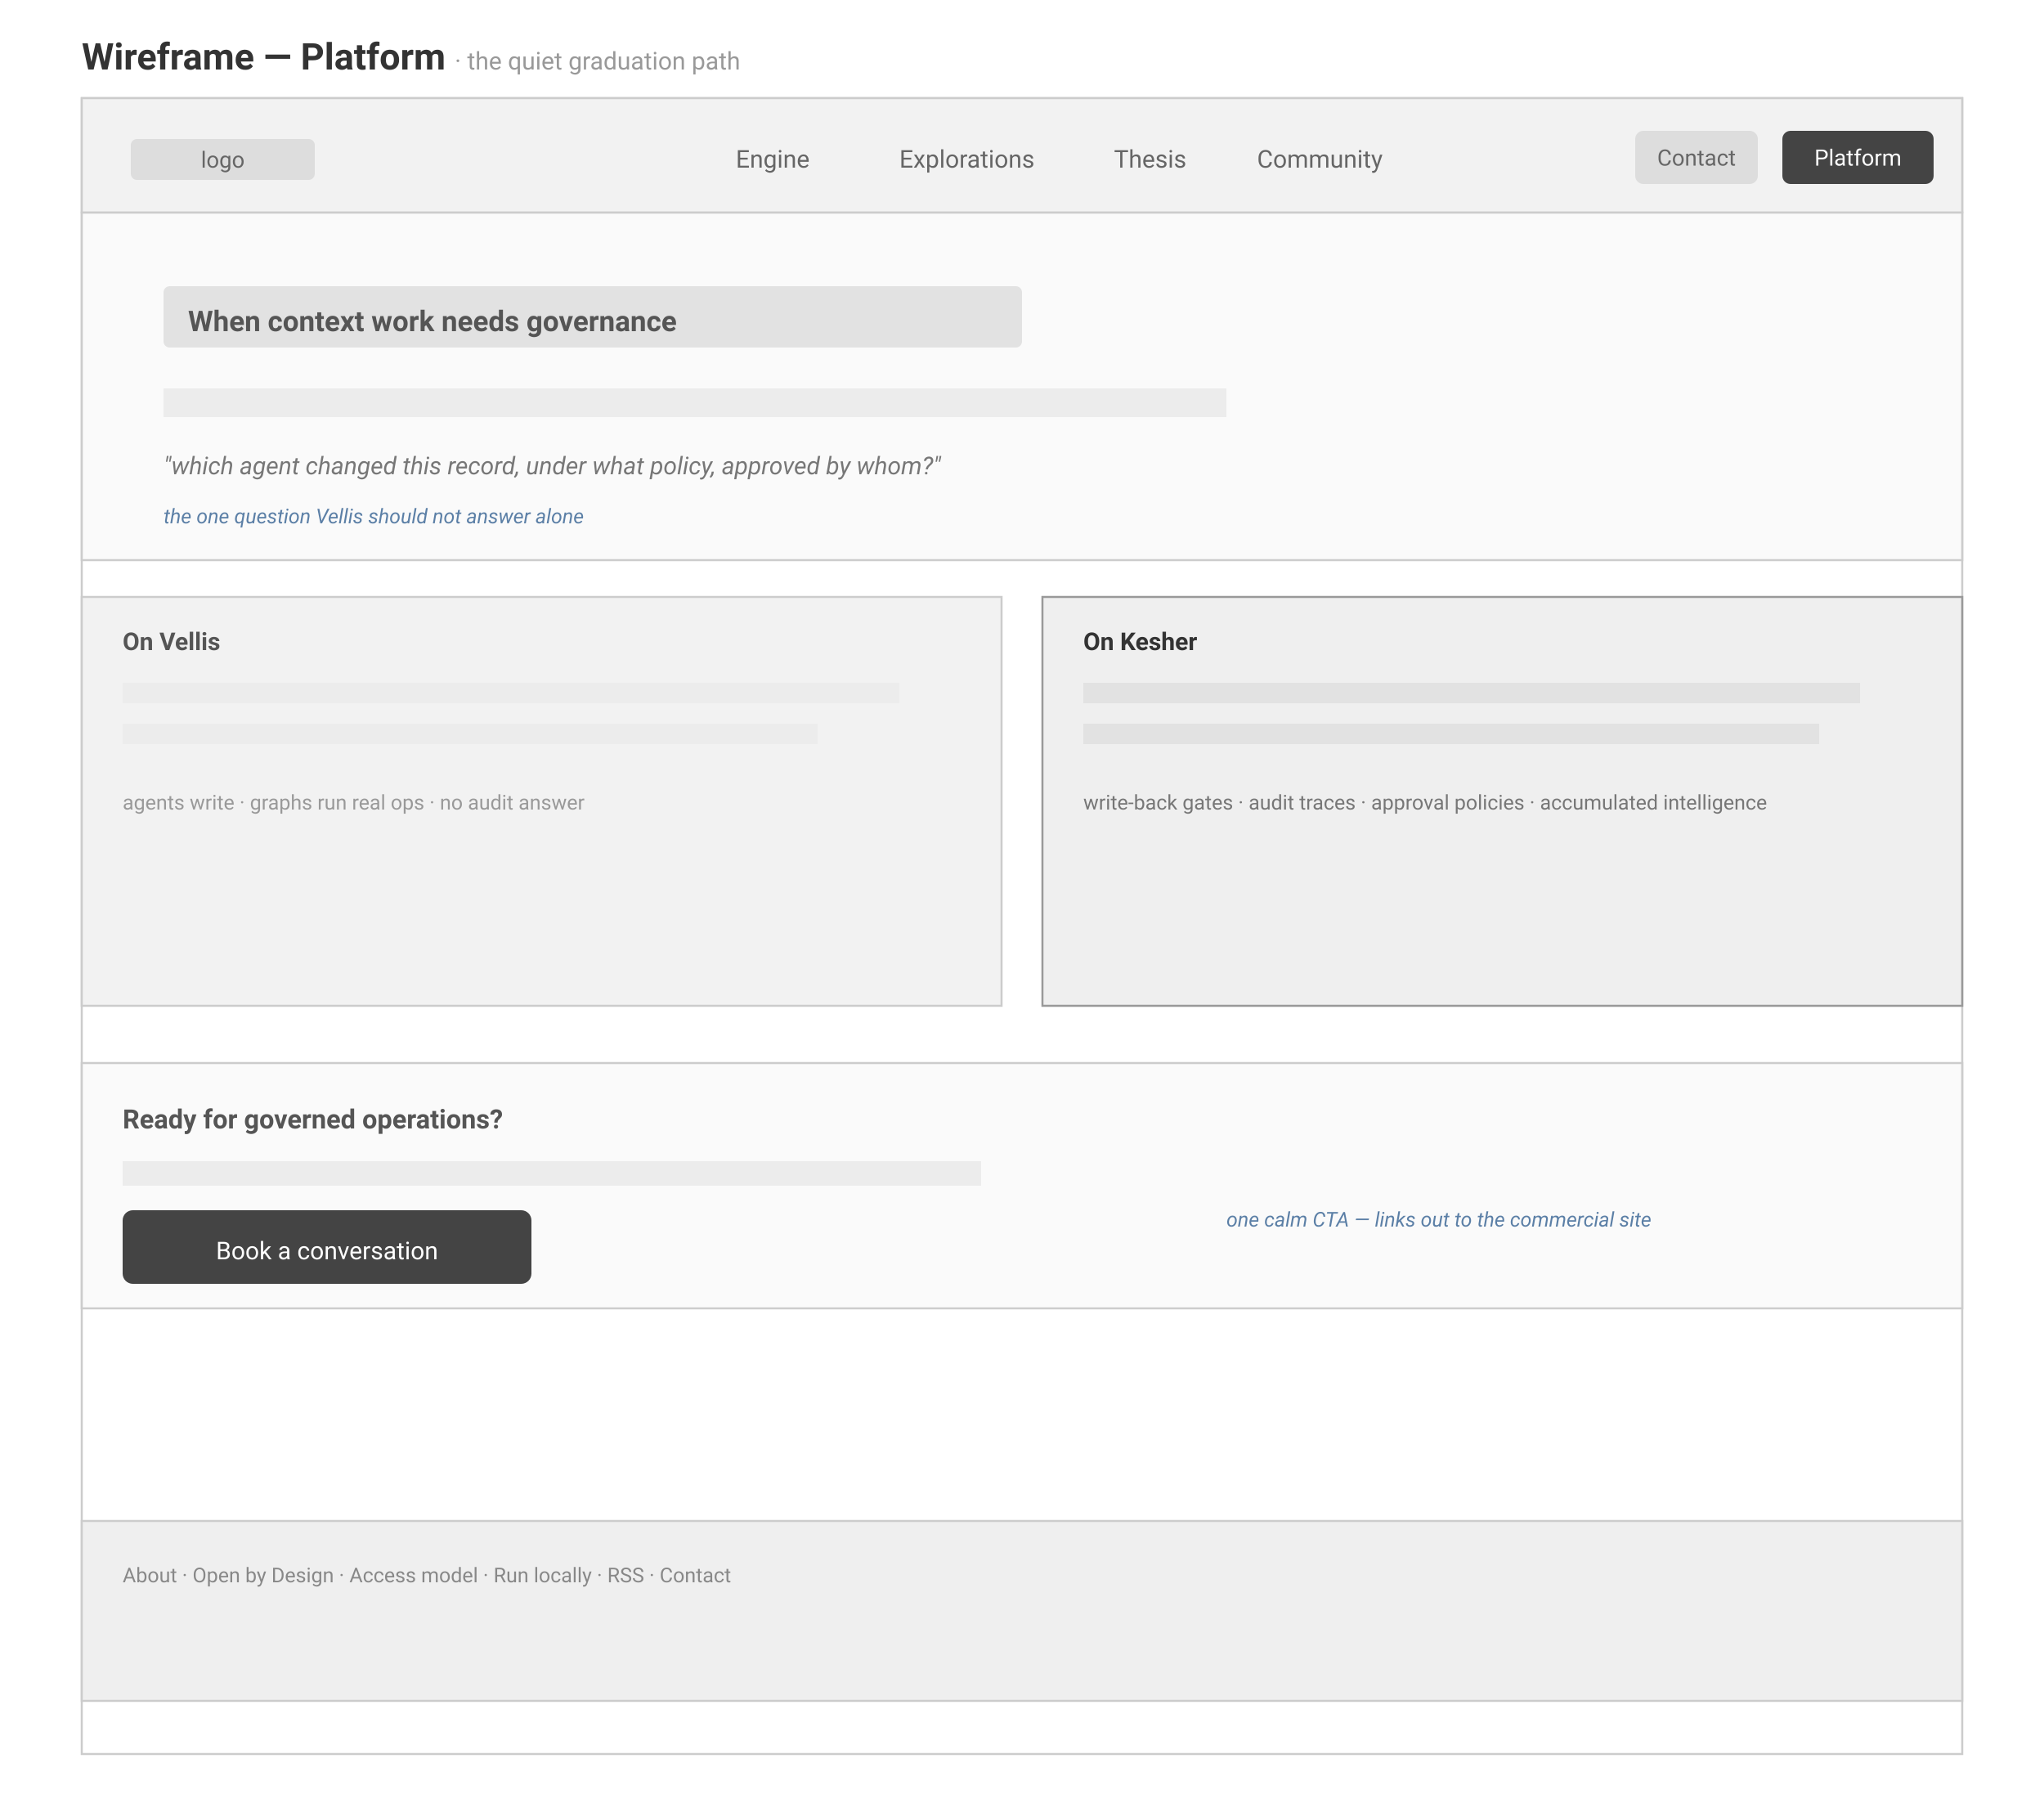
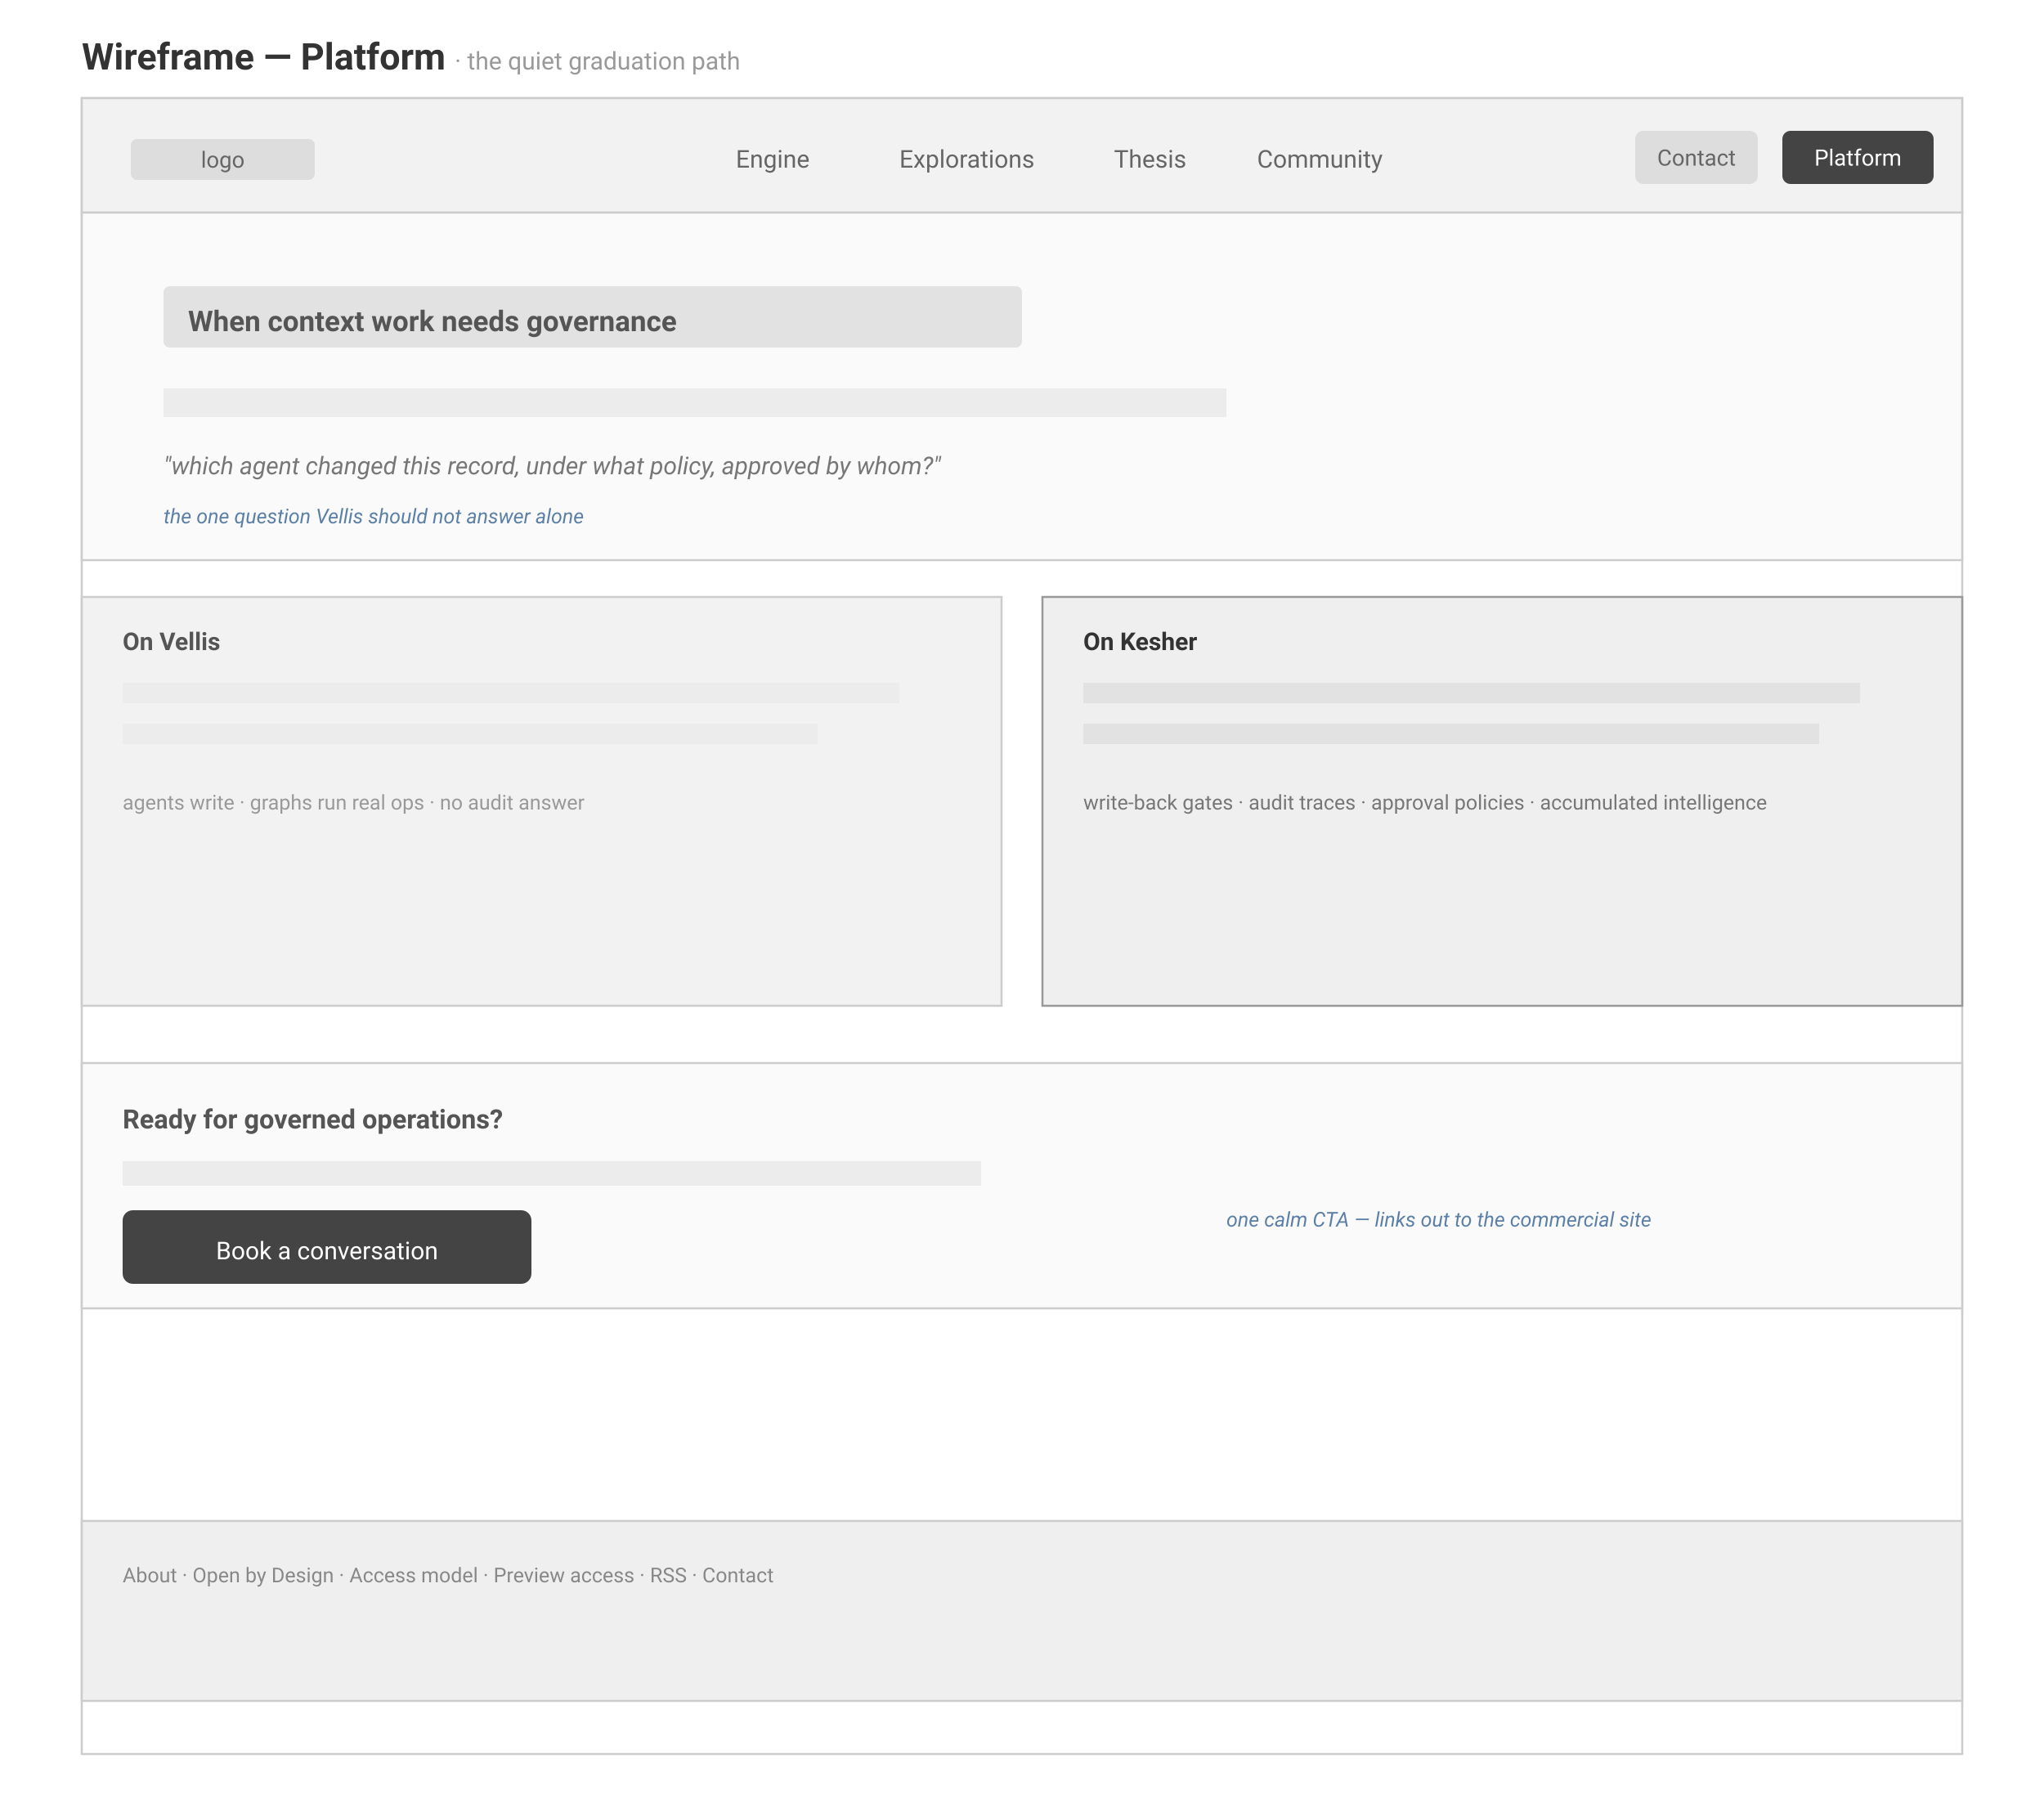
<svg xmlns="http://www.w3.org/2000/svg" viewBox="0 0 1000 880" font-family="-apple-system, BlinkMacSystemFont, 'Segoe UI', Roboto, Arial, sans-serif">
  <rect x="0" y="0" width="1000" height="880" fill="#ffffff" />
  <text x="40" y="34" font-size="18" font-weight="700" fill="#333">Wireframe — Platform  <tspan font-size="12" font-weight="400" fill="#999">· the quiet graduation path</tspan>
  </text>
  <rect x="40" y="48" width="920" height="810" fill="#ffffff" stroke="#cccccc" />
  <rect x="40" y="48" width="920" height="56" fill="#F2F2F2" stroke="#cccccc" />
  <rect x="64" y="68" width="90" height="20" rx="3" fill="#ddd" />
  <text x="109" y="82" font-size="11" text-anchor="middle" fill="#666">logo</text>
  <text x="360" y="82" font-size="12" fill="#666">Engine</text>
  <text x="440" y="82" font-size="12" fill="#666">Explorations</text>
  <text x="545" y="82" font-size="12" fill="#666">Thesis</text>
  <text x="615" y="82" font-size="12" fill="#666">Community</text>
  <rect x="800" y="64" width="60" height="26" rx="4" fill="#ddd" />
  <text x="830" y="81" font-size="11" text-anchor="middle" fill="#666">Contact</text>
  <rect x="872" y="64" width="74" height="26" rx="4" fill="#444" />
  <text x="909" y="81" font-size="11" text-anchor="middle" fill="#fff">Platform</text>
  <rect x="40" y="104" width="920" height="170" fill="#FAFAFA" stroke="#cccccc" />
  <rect x="80" y="140" width="420" height="30" rx="3" fill="#e2e2e2" />
  <text x="92" y="162" font-size="14" font-weight="700" fill="#555">When context work needs governance</text>
  <rect x="80" y="190" width="520" height="14" fill="#ececec" />
  <text x="80" y="232" font-size="12" font-style="italic" fill="#777">"which agent changed this record, under what policy, approved by whom?"</text>
  <text x="80" y="256" font-size="10" font-style="italic" fill="#5B7FA6">the one question Vellis should not answer alone</text>
  <rect x="40" y="292" width="450" height="200" fill="#F2F2F2" stroke="#ccc" />
  <text x="60" y="318" font-size="12" font-weight="700" fill="#555">On Vellis</text>
  <rect x="60" y="334" width="380" height="10" fill="#ececec" />
  <rect x="60" y="354" width="340" height="10" fill="#ececec" />
  <text x="60" y="396" font-size="10" fill="#999">agents write · graphs run real ops · no audit answer</text>
  <rect x="510" y="292" width="450" height="200" fill="#EFEFEF" stroke="#999" />
  <text x="530" y="318" font-size="12" font-weight="700" fill="#333">On Kesher</text>
  <rect x="530" y="334" width="380" height="10" fill="#e2e2e2" />
  <rect x="530" y="354" width="360" height="10" fill="#e2e2e2" />
  <text x="530" y="396" font-size="10" fill="#777">write-back gates · audit traces · approval policies · accumulated intelligence</text>
  <rect x="40" y="520" width="920" height="120" fill="#FAFAFA" stroke="#cccccc" />
  <text x="60" y="552" font-size="13" font-weight="700" fill="#555">Ready for governed operations?</text>
  <rect x="60" y="568" width="420" height="12" fill="#ececec" />
  <rect x="60" y="592" width="200" height="36" rx="5" fill="#444" />
  <text x="160" y="616" font-size="12" text-anchor="middle" fill="#fff">Book a conversation</text>
  <text x="600" y="600" font-size="10" font-style="italic" fill="#5B7FA6">one calm CTA — links out to the commercial site</text>
  <rect x="40" y="744" width="920" height="88" fill="#EFEFEF" stroke="#cccccc" />
-   <text x="60" y="774" font-size="10" fill="#888">About · Open by Design · Access model · Run locally · RSS · Contact</text>
+   <text x="60" y="774" font-size="10" fill="#888">About · Open by Design · Access model · Preview access · RSS · Contact</text>
</svg>
